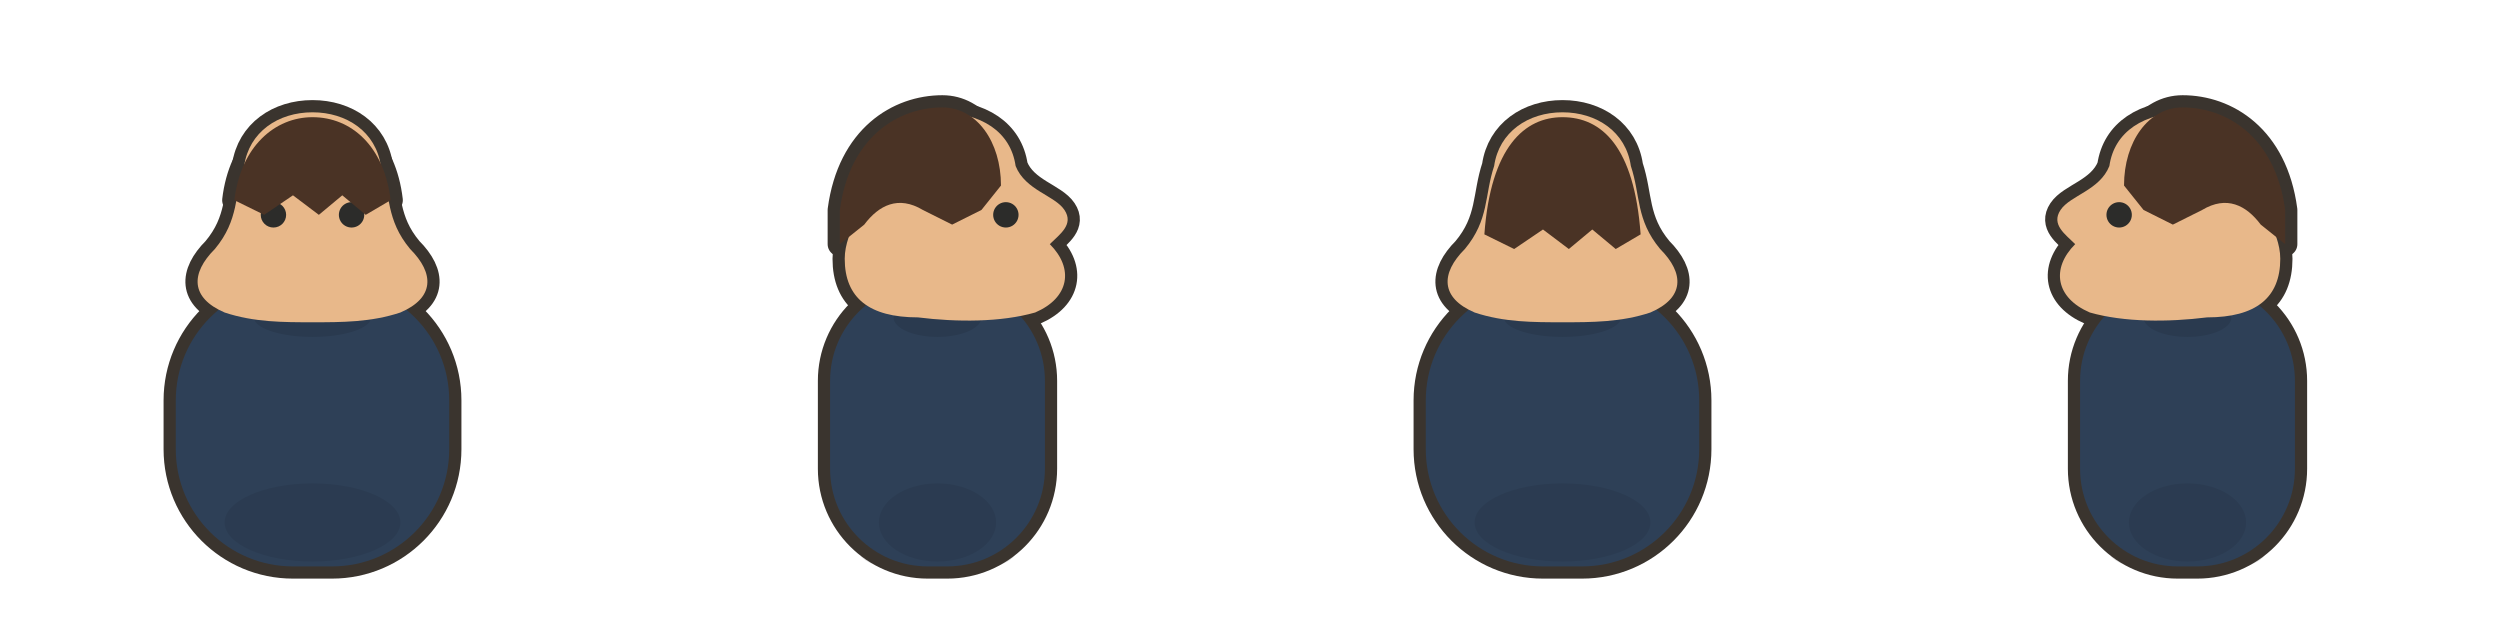
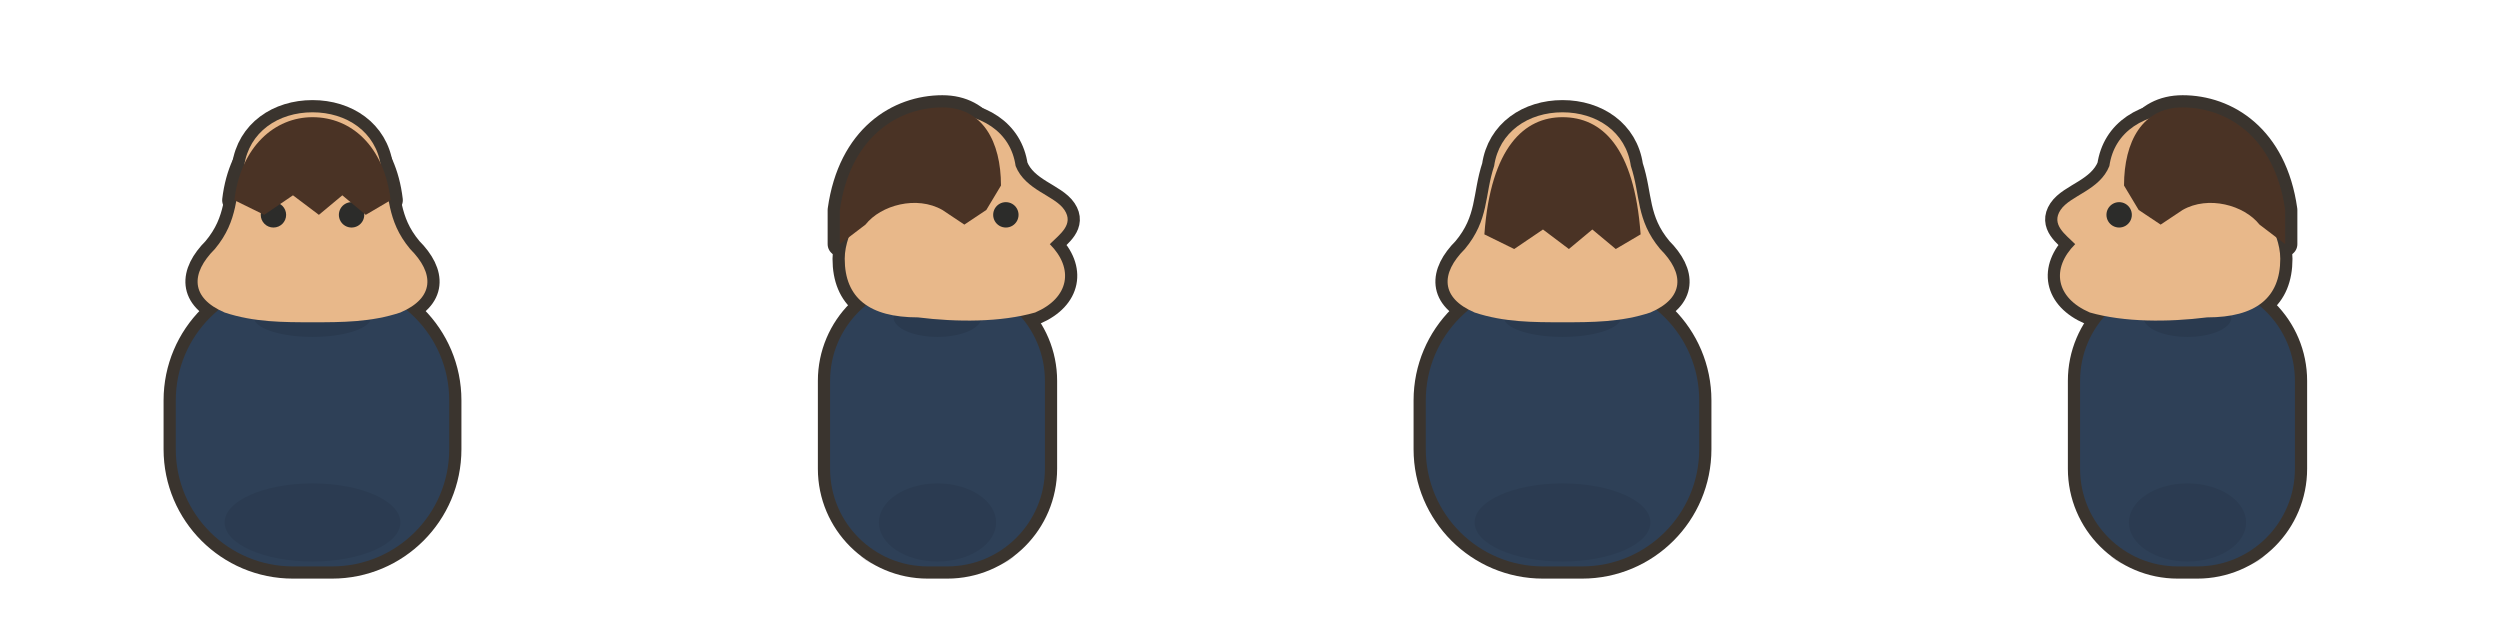
<svg xmlns="http://www.w3.org/2000/svg" viewBox="0 0 512 128" width="512" height="128">
  <g transform="translate(0 0)">
    <path d="M 48 113 a 16 4.5 0 1 0 32 0 a 16 4.5 0 1 0 -32 0 Z" fill="#000000" opacity="0.12" />
    <g transform="translate(64 0) scale(1 1) translate(-64 0)">
      <g transform="translate(64 87)">
        <path d="M -4 -29 h 8 a 24 24 0 0 1 24 24 v 10 a 24 24 0 0 1 -24 24 h -8 a 24 24 0 0 1 -24 -24 v -10 a 24 24 0 0 1 24 -24 Z" fill="#3A342E" stroke="#3A342E" stroke-width="5" stroke-linejoin="round" stroke-linecap="round" />
      </g>
    </g>
    <g transform="translate(64 58) scale(1) translate(-64 -58)">
      <g transform="translate(64 44)">
        <path d="M0-21C7-21 13-17 14-10 16-4 15 1 20 7 25 12 25 17 18 20 12 22 6 22 0 22-6 22-12 22-18 20-25 17-25 12-20 7-15 1-16-4-14-10-13-17-7-21 0-21Z" fill="#3A342E" stroke="#3A342E" stroke-width="5" stroke-linejoin="round" stroke-linecap="round" />
      </g>
      <g transform="translate(64 44)">
-         <path d="M -16 -3 C -14.7 -14 -7.7 -20 0 -20 C 8 -20 14.7 -14 16 -3 L 10.9 0 L 6.1 -4 L 1.3 0 L -4 -4 L -9.9 0 Z" fill="#3A342E" stroke="#3A342E" stroke-width="5" stroke-linejoin="round" stroke-linecap="round" />
+         <path d="M-16-3C-14.691-14-7.709-20 0-20 8-20 14.691-14 16-3L10.909 0 6.109-4 1.309 0-4-4-9.891 0Z" fill="#3A342E" stroke="#3A342E" stroke-width="5" stroke-linejoin="round" stroke-linecap="round" />
      </g>
    </g>
    <g transform="translate(64 0) scale(1 1) translate(-64 0)">
      <g transform="translate(64 87)">
        <path d="M -4 -29 h 8 a 24 24 0 0 1 24 24 v 10 a 24 24 0 0 1 -24 24 h -8 a 24 24 0 0 1 -24 -24 v -10 a 24 24 0 0 1 24 -24 Z" fill="#2E4057" />
        <path d="M -18 20 a 18 8 0 1 0 36 0 a 18 8 0 1 0 -36 0 Z" fill="#00000012" />
      </g>
      <g transform="translate(64 87)">
        <path d="M -8 -29 A 8 7 0 0 0 8 -29 Z" fill="#E8B88A" />
      </g>
      <g transform="translate(64 87)">
        <path d="M -12 -22 a 12 4 0 1 0 24 0 a 12 4 0 1 0 -24 0 Z" fill="#00000018" />
      </g>
    </g>
    <g transform="translate(64 58) scale(1) translate(-64 -58)">
      <g transform="translate(64 44)">
        <path d="M0-21C7-21 13-17 14-10 16-4 15 1 20 7 25 12 25 17 18 20 12 22 6 22 0 22-6 22-12 22-18 20-25 17-25 12-20 7-15 1-16-4-14-10-13-17-7-21 0-21Z" fill="#E8B88A" />
        <path d="M-10.6 0C-10.6 1.436-9.436 2.6-8 2.6-6.564 2.6-5.4 1.436-5.4 0-5.4-1.436-6.564-2.6-8-2.6-9.436-2.6-10.6-1.436-10.6 0Z" fill="#2C2C2A" />
        <path d="M5.4 0C5.4 0.929 5.896 1.787 6.7 2.252 7.504 2.716 8.496 2.716 9.3 2.252 10.104 1.787 10.6 0.929 10.6 0 10.6-0.929 10.104-1.787 9.3-2.252 8.496-2.716 7.504-2.716 6.7-2.252 5.896-1.787 5.4-0.929 5.4 0Z" fill="#2C2C2A" />
      </g>
      <g transform="translate(64 44)">
-         <path d="M -16 -3 C -14.7 -14 -7.7 -20 0 -20 C 8 -20 14.7 -14 16 -3 L 10.9 0 L 6.1 -4 L 1.3 0 L -4 -4 L -9.9 0 Z" fill="#4A3325" />
+         <path d="M-16-3C-14.691-14-7.709-20 0-20 8-20 14.691-14 16-3L10.909 0 6.109-4 1.309 0-4-4-9.891 0Z" fill="#4A3325" />
      </g>
    </g>
  </g>
  <g transform="translate(128 0)">
    <path d="M 48 113 a 16 4.5 0 1 0 32 0 a 16 4.5 0 1 0 -32 0 Z" fill="#000000" opacity="0.12" />
    <g transform="translate(64 0) scale(1 1) translate(-64 0)">
      <g transform="translate(64 87)">
        <path d="M -2 -29 h 4 a 20 20 0 0 1 20 20 v 18 a 20 20 0 0 1 -20 20 h -4 a 20 20 0 0 1 -20 -20 v -18 a 20 20 0 0 1 20 -20 Z" fill="#3A342E" stroke="#3A342E" stroke-width="5" stroke-linejoin="round" stroke-linecap="round" />
      </g>
    </g>
    <g transform="translate(64 58) scale(1) translate(-64 -58)">
      <g transform="translate(67 44)">
        <path d="M-3-21C6-21 12-17 13-10 15-5 21-4 23-1 25 2 22 4 20 6 25 11 24 17 17 20 10 22 1 22-7 21-17 21-22 17-22 9-22 3-17-2-17-8-16-16-10-21-3-21Z" fill="#3A342E" stroke="#3A342E" stroke-width="5" stroke-linejoin="round" stroke-linecap="round" />
      </g>
      <g transform="translate(67 44)">
-         <path d="M -23 -1 C -21 -16 -11 -22 -2 -22 C 5 -22 10 -15 10 -6 L 6 -1 L 0 2 L -6 -1 C -11 -4 -15 -2 -18 2 L -23 6 Z" fill="#3A342E" stroke="#3A342E" stroke-width="5" stroke-linejoin="round" stroke-linecap="round" />
+         <path d="M-23-1C-20.9-16-11.03-22-2-22 6.25-22 10-15 10-6L7-1 2.5 2-2-1C-7.25-4-14.6-2-17.75 2L-23 6Z" fill="#3A342E" stroke="#3A342E" stroke-width="5" stroke-linejoin="round" stroke-linecap="round" />
      </g>
    </g>
    <g transform="translate(64 0) scale(1 1) translate(-64 0)">
      <g transform="translate(64 87)">
        <path d="M -2 -29 h 4 a 20 20 0 0 1 20 20 v 18 a 20 20 0 0 1 -20 20 h -4 a 20 20 0 0 1 -20 -20 v -18 a 20 20 0 0 1 20 -20 Z" fill="#2E4057" />
        <path d="M -12 20 a 12 8 0 1 0 24 0 a 12 8 0 1 0 -24 0 Z" fill="#00000012" />
      </g>
      <g transform="translate(64 87)">
        <path d="M -9 -22 a 9 4 0 1 0 18 0 a 9 4 0 1 0 -18 0 Z" fill="#00000018" />
      </g>
    </g>
    <g transform="translate(64 58) scale(1) translate(-64 -58)">
      <g transform="translate(67 44)">
        <path d="M-3-21C6-21 12-17 13-10 15-5 21-4 23-1 25 2 22 4 20 6 25 11 24 17 17 20 10 22 1 22-7 21-17 21-22 17-22 9-22 3-17-2-17-8-16-16-10-21-3-21Z" fill="#E8B88A" />
        <path d="M8.4 0C8.4 0.929 8.896 1.787 9.7 2.252 10.504 2.716 11.496 2.716 12.3 2.252 13.104 1.787 13.6 0.929 13.6 0 13.6-0.929 13.104-1.787 12.3-2.252 11.496-2.716 10.504-2.716 9.7-2.252 8.896-1.787 8.4-0.929 8.4 0Z" fill="#2C2C2A" />
      </g>
      <g transform="translate(67 44)">
-         <path d="M -23 -1 C -21 -16 -11 -22 -2 -22 C 5 -22 10 -15 10 -6 L 6 -1 L 0 2 L -6 -1 C -11 -4 -15 -2 -18 2 L -23 6 Z" fill="#4A3325" />
+         <path d="M-23-1C-20.9-16-11.03-22-2-22 6.25-22 10-15 10-6L7-1 2.5 2-2-1C-7.25-4-14.6-2-17.75 2L-23 6Z" fill="#4A3325" />
      </g>
    </g>
  </g>
  <g transform="translate(256 0)">
    <path d="M 48 113 a 16 4.5 0 1 0 32 0 a 16 4.5 0 1 0 -32 0 Z" fill="#000000" opacity="0.12" />
    <g transform="translate(64 0) scale(1 1) translate(-64 0)">
      <g transform="translate(64 87)">
        <path d="M -4 -29 h 8 a 24 24 0 0 1 24 24 v 10 a 24 24 0 0 1 -24 24 h -8 a 24 24 0 0 1 -24 -24 v -10 a 24 24 0 0 1 24 -24 Z" fill="#3A342E" stroke="#3A342E" stroke-width="5" stroke-linejoin="round" stroke-linecap="round" />
      </g>
    </g>
    <g transform="translate(64 58) scale(1) translate(-64 -58)">
      <g transform="translate(64 44)">
        <path d="M0-21C7-21 13-17 14-10 16-4 15 1 20 7 25 12 25 17 18 20 12 22 6 22 0 22-6 22-12 22-18 20-25 17-25 12-20 7-15 1-16-4-14-10-13-17-7-21 0-21Z" fill="#3A342E" stroke="#3A342E" stroke-width="5" stroke-linejoin="round" stroke-linecap="round" />
      </g>
      <g transform="translate(64 44)">
-         <path d="M -16 4 C -14.7 -14 -7.7 -20 0 -20 C 8 -20 14.7 -14 16 4 L 10.9 7 L 6.1 3 L 1.3 7 L -4 3 L -9.9 7 Z" fill="#3A342E" stroke="#3A342E" stroke-width="5" stroke-linejoin="round" stroke-linecap="round" />
+         <path d="M-16 4C-14.691-14-7.709-20 0-20 8-20 14.691-14 16 4L10.909 7 6.109 3 1.309 7-4 3-9.891 7Z" fill="#3A342E" stroke="#3A342E" stroke-width="5" stroke-linejoin="round" stroke-linecap="round" />
      </g>
    </g>
    <g transform="translate(64 0) scale(1 1) translate(-64 0)">
      <g transform="translate(64 87)">
        <path d="M -4 -29 h 8 a 24 24 0 0 1 24 24 v 10 a 24 24 0 0 1 -24 24 h -8 a 24 24 0 0 1 -24 -24 v -10 a 24 24 0 0 1 24 -24 Z" fill="#2E4057" />
        <path d="M -18 20 a 18 8 0 1 0 36 0 a 18 8 0 1 0 -36 0 Z" fill="#00000012" />
      </g>
      <g transform="translate(64 87)">
        <path d="M -12 -22 a 12 4 0 1 0 24 0 a 12 4 0 1 0 -24 0 Z" fill="#00000018" />
      </g>
    </g>
    <g transform="translate(64 58) scale(1) translate(-64 -58)">
      <g transform="translate(64 44)">
        <path d="M0-21C7-21 13-17 14-10 16-4 15 1 20 7 25 12 25 17 18 20 12 22 6 22 0 22-6 22-12 22-18 20-25 17-25 12-20 7-15 1-16-4-14-10-13-17-7-21 0-21Z" fill="#E8B88A" />
      </g>
      <g transform="translate(64 44)">
-         <path d="M -16 4 C -14.7 -14 -7.7 -20 0 -20 C 8 -20 14.7 -14 16 4 L 10.9 7 L 6.1 3 L 1.3 7 L -4 3 L -9.9 7 Z" fill="#4A3325" />
+         <path d="M-16 4C-14.691-14-7.709-20 0-20 8-20 14.691-14 16 4L10.909 7 6.109 3 1.309 7-4 3-9.891 7Z" fill="#4A3325" />
      </g>
    </g>
  </g>
  <g transform="translate(384 0)">
    <path d="M 48 113 a 16 4.5 0 1 0 32 0 a 16 4.5 0 1 0 -32 0 Z" fill="#000000" opacity="0.12" />
    <g transform="translate(128 0) scale(-1 1)">
      <g transform="translate(64 0) scale(1 1) translate(-64 0)">
        <g transform="translate(64 87)">
          <path d="M -2 -29 h 4 a 20 20 0 0 1 20 20 v 18 a 20 20 0 0 1 -20 20 h -4 a 20 20 0 0 1 -20 -20 v -18 a 20 20 0 0 1 20 -20 Z" fill="#3A342E" stroke="#3A342E" stroke-width="5" stroke-linejoin="round" stroke-linecap="round" />
        </g>
      </g>
      <g transform="translate(64 58) scale(1) translate(-64 -58)">
        <g transform="translate(67 44)">
          <path d="M-3-21C6-21 12-17 13-10 15-5 21-4 23-1 25 2 22 4 20 6 25 11 24 17 17 20 10 22 1 22-7 21-17 21-22 17-22 9-22 3-17-2-17-8-16-16-10-21-3-21Z" fill="#3A342E" stroke="#3A342E" stroke-width="5" stroke-linejoin="round" stroke-linecap="round" />
        </g>
        <g transform="translate(67 44)">
-           <path d="M -23 -1 C -21 -16 -11 -22 -2 -22 C 5 -22 10 -15 10 -6 L 6 -1 L 0 2 L -6 -1 C -11 -4 -15 -2 -18 2 L -23 6 Z" fill="#3A342E" stroke="#3A342E" stroke-width="5" stroke-linejoin="round" stroke-linecap="round" />
+           <path d="M-23-1C-20.9-16-11.03-22-2-22 6.25-22 10-15 10-6L7-1 2.5 2-2-1C-7.25-4-14.6-2-17.75 2L-23 6Z" fill="#3A342E" stroke="#3A342E" stroke-width="5" stroke-linejoin="round" stroke-linecap="round" />
        </g>
      </g>
      <g transform="translate(64 0) scale(1 1) translate(-64 0)">
        <g transform="translate(64 87)">
          <path d="M -2 -29 h 4 a 20 20 0 0 1 20 20 v 18 a 20 20 0 0 1 -20 20 h -4 a 20 20 0 0 1 -20 -20 v -18 a 20 20 0 0 1 20 -20 Z" fill="#2E4057" />
          <path d="M -12 20 a 12 8 0 1 0 24 0 a 12 8 0 1 0 -24 0 Z" fill="#00000012" />
        </g>
        <g transform="translate(64 87)">
          <path d="M -9 -22 a 9 4 0 1 0 18 0 a 9 4 0 1 0 -18 0 Z" fill="#00000018" />
        </g>
      </g>
      <g transform="translate(64 58) scale(1) translate(-64 -58)">
        <g transform="translate(67 44)">
          <path d="M-3-21C6-21 12-17 13-10 15-5 21-4 23-1 25 2 22 4 20 6 25 11 24 17 17 20 10 22 1 22-7 21-17 21-22 17-22 9-22 3-17-2-17-8-16-16-10-21-3-21Z" fill="#E8B88A" />
          <path d="M8.4 0C8.4 0.929 8.896 1.787 9.7 2.252 10.504 2.716 11.496 2.716 12.3 2.252 13.104 1.787 13.6 0.929 13.6 0 13.6-0.929 13.104-1.787 12.3-2.252 11.496-2.716 10.504-2.716 9.7-2.252 8.896-1.787 8.4-0.929 8.4 0Z" fill="#2C2C2A" />
        </g>
        <g transform="translate(67 44)">
-           <path d="M -23 -1 C -21 -16 -11 -22 -2 -22 C 5 -22 10 -15 10 -6 L 6 -1 L 0 2 L -6 -1 C -11 -4 -15 -2 -18 2 L -23 6 Z" fill="#4A3325" />
+           <path d="M-23-1C-20.9-16-11.03-22-2-22 6.25-22 10-15 10-6L7-1 2.5 2-2-1C-7.25-4-14.6-2-17.75 2L-23 6Z" fill="#4A3325" />
        </g>
      </g>
    </g>
  </g>
</svg>
